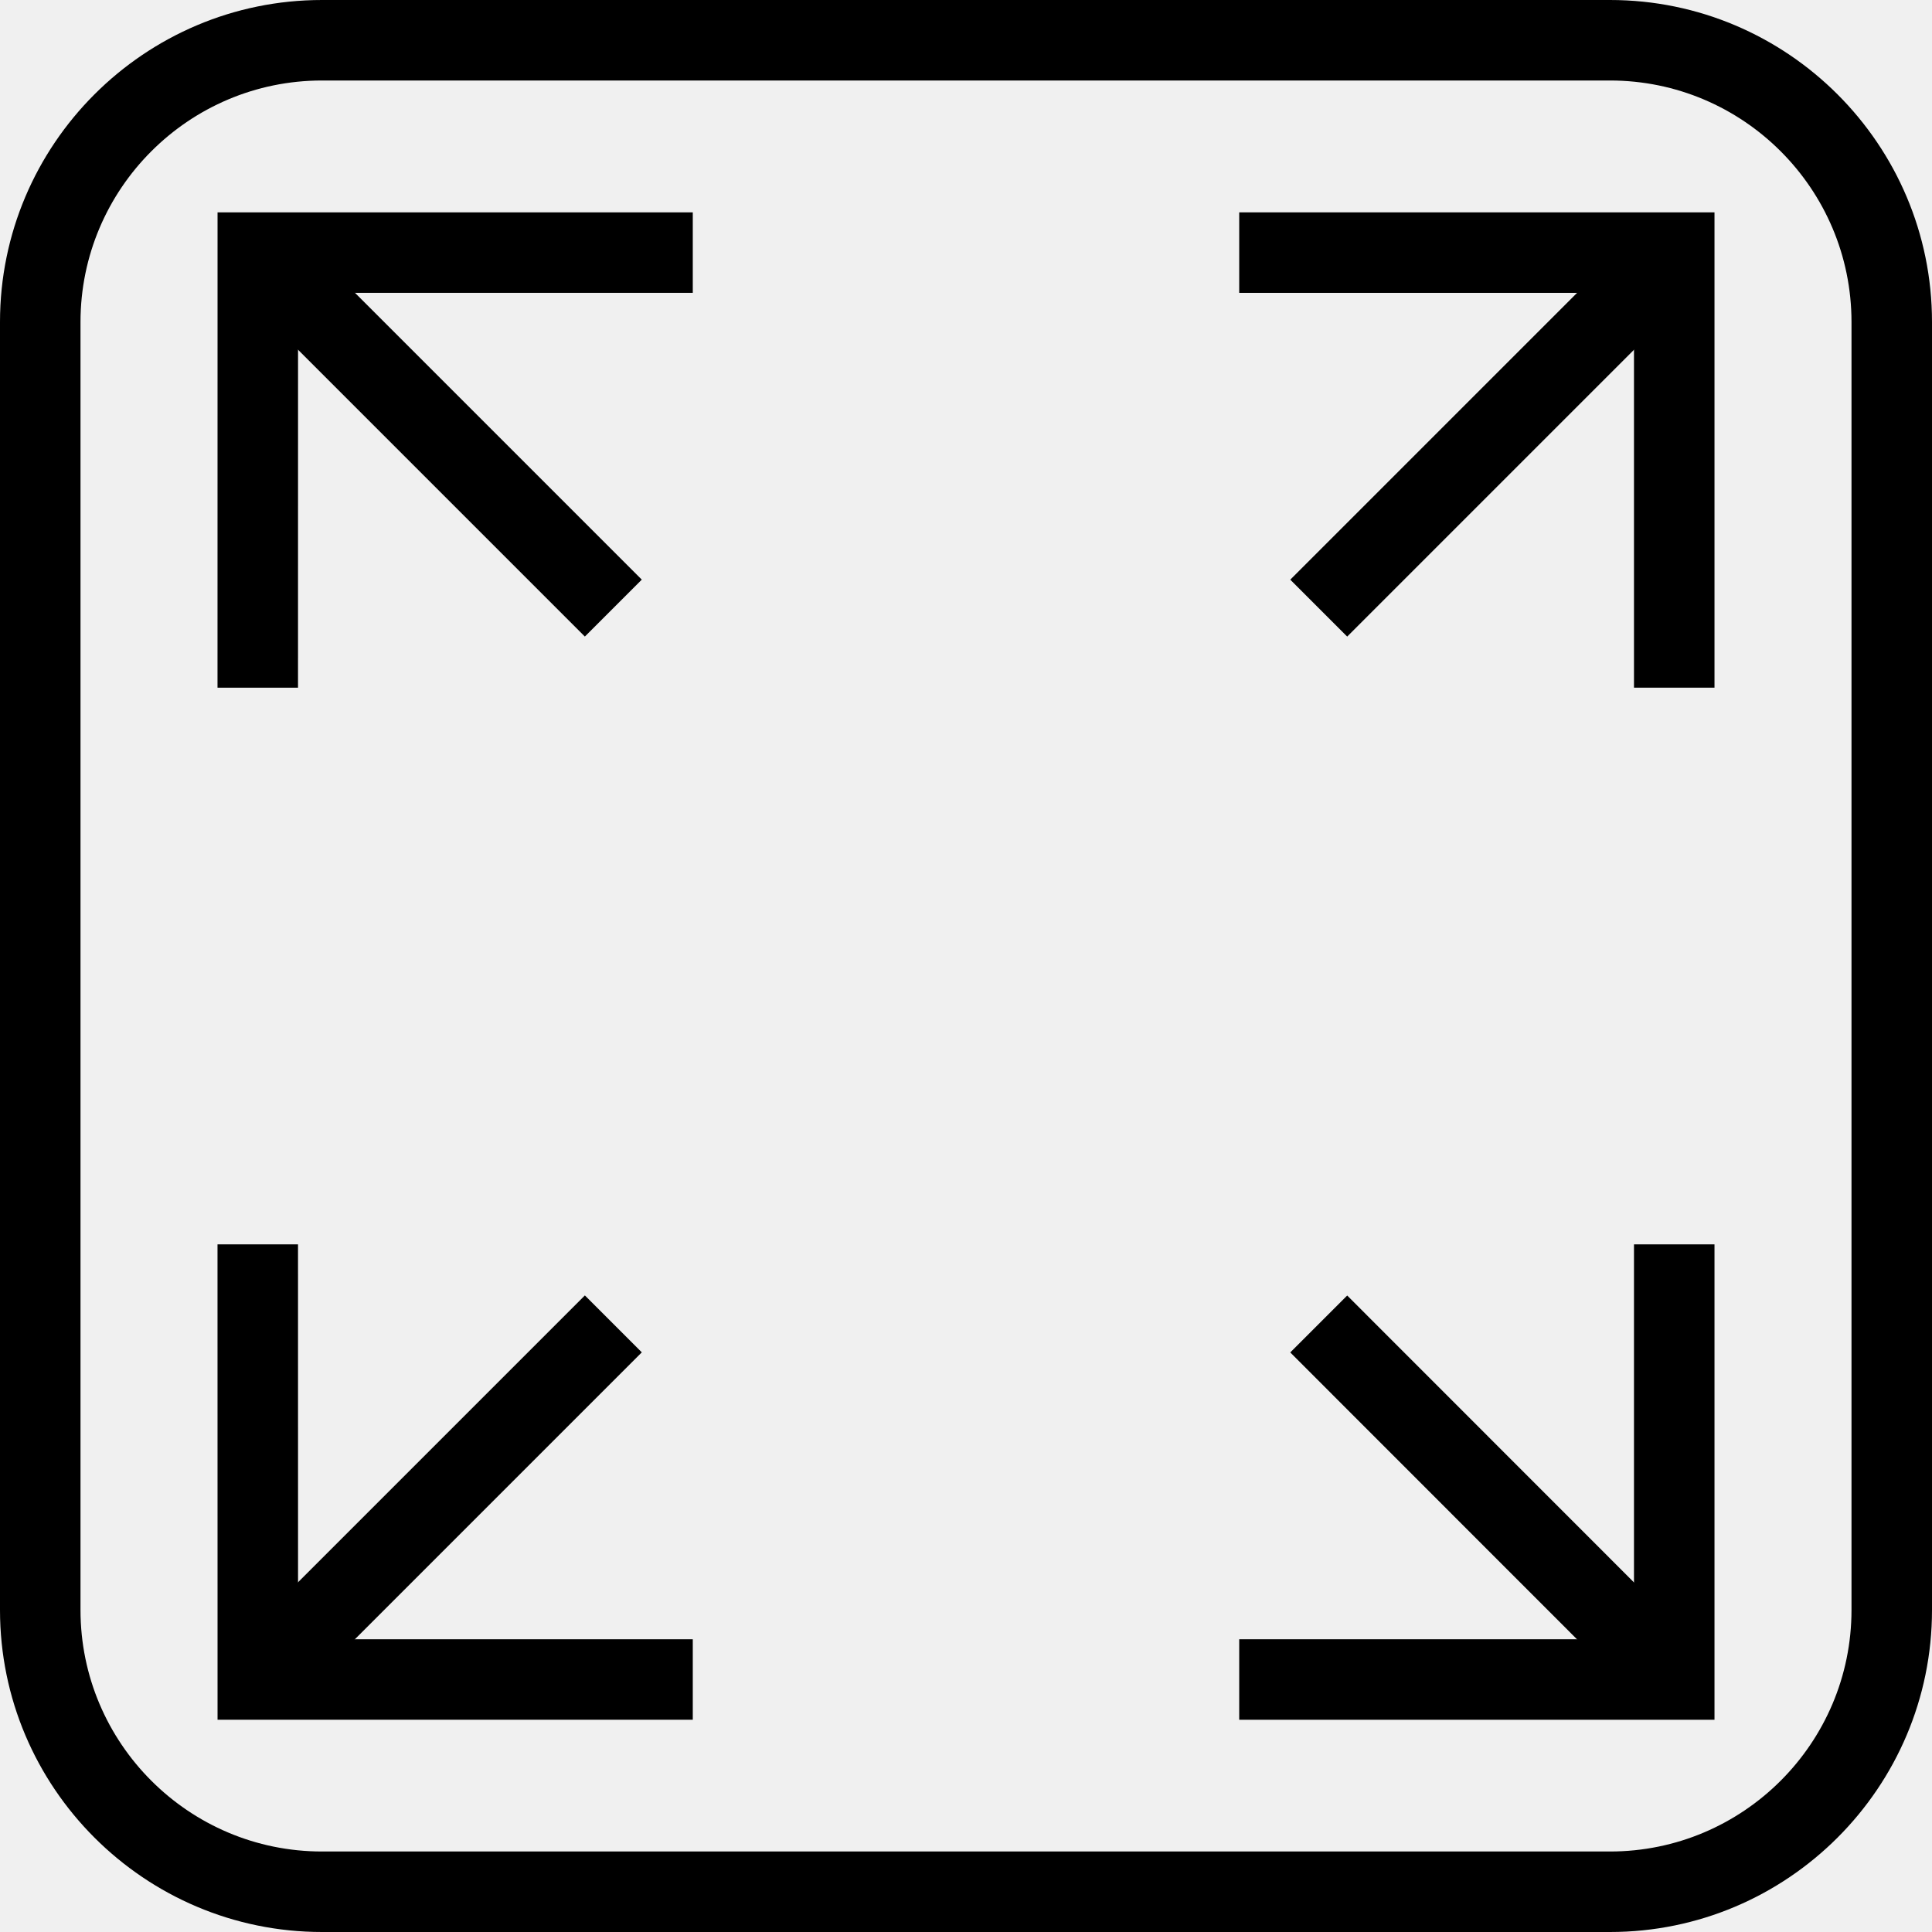
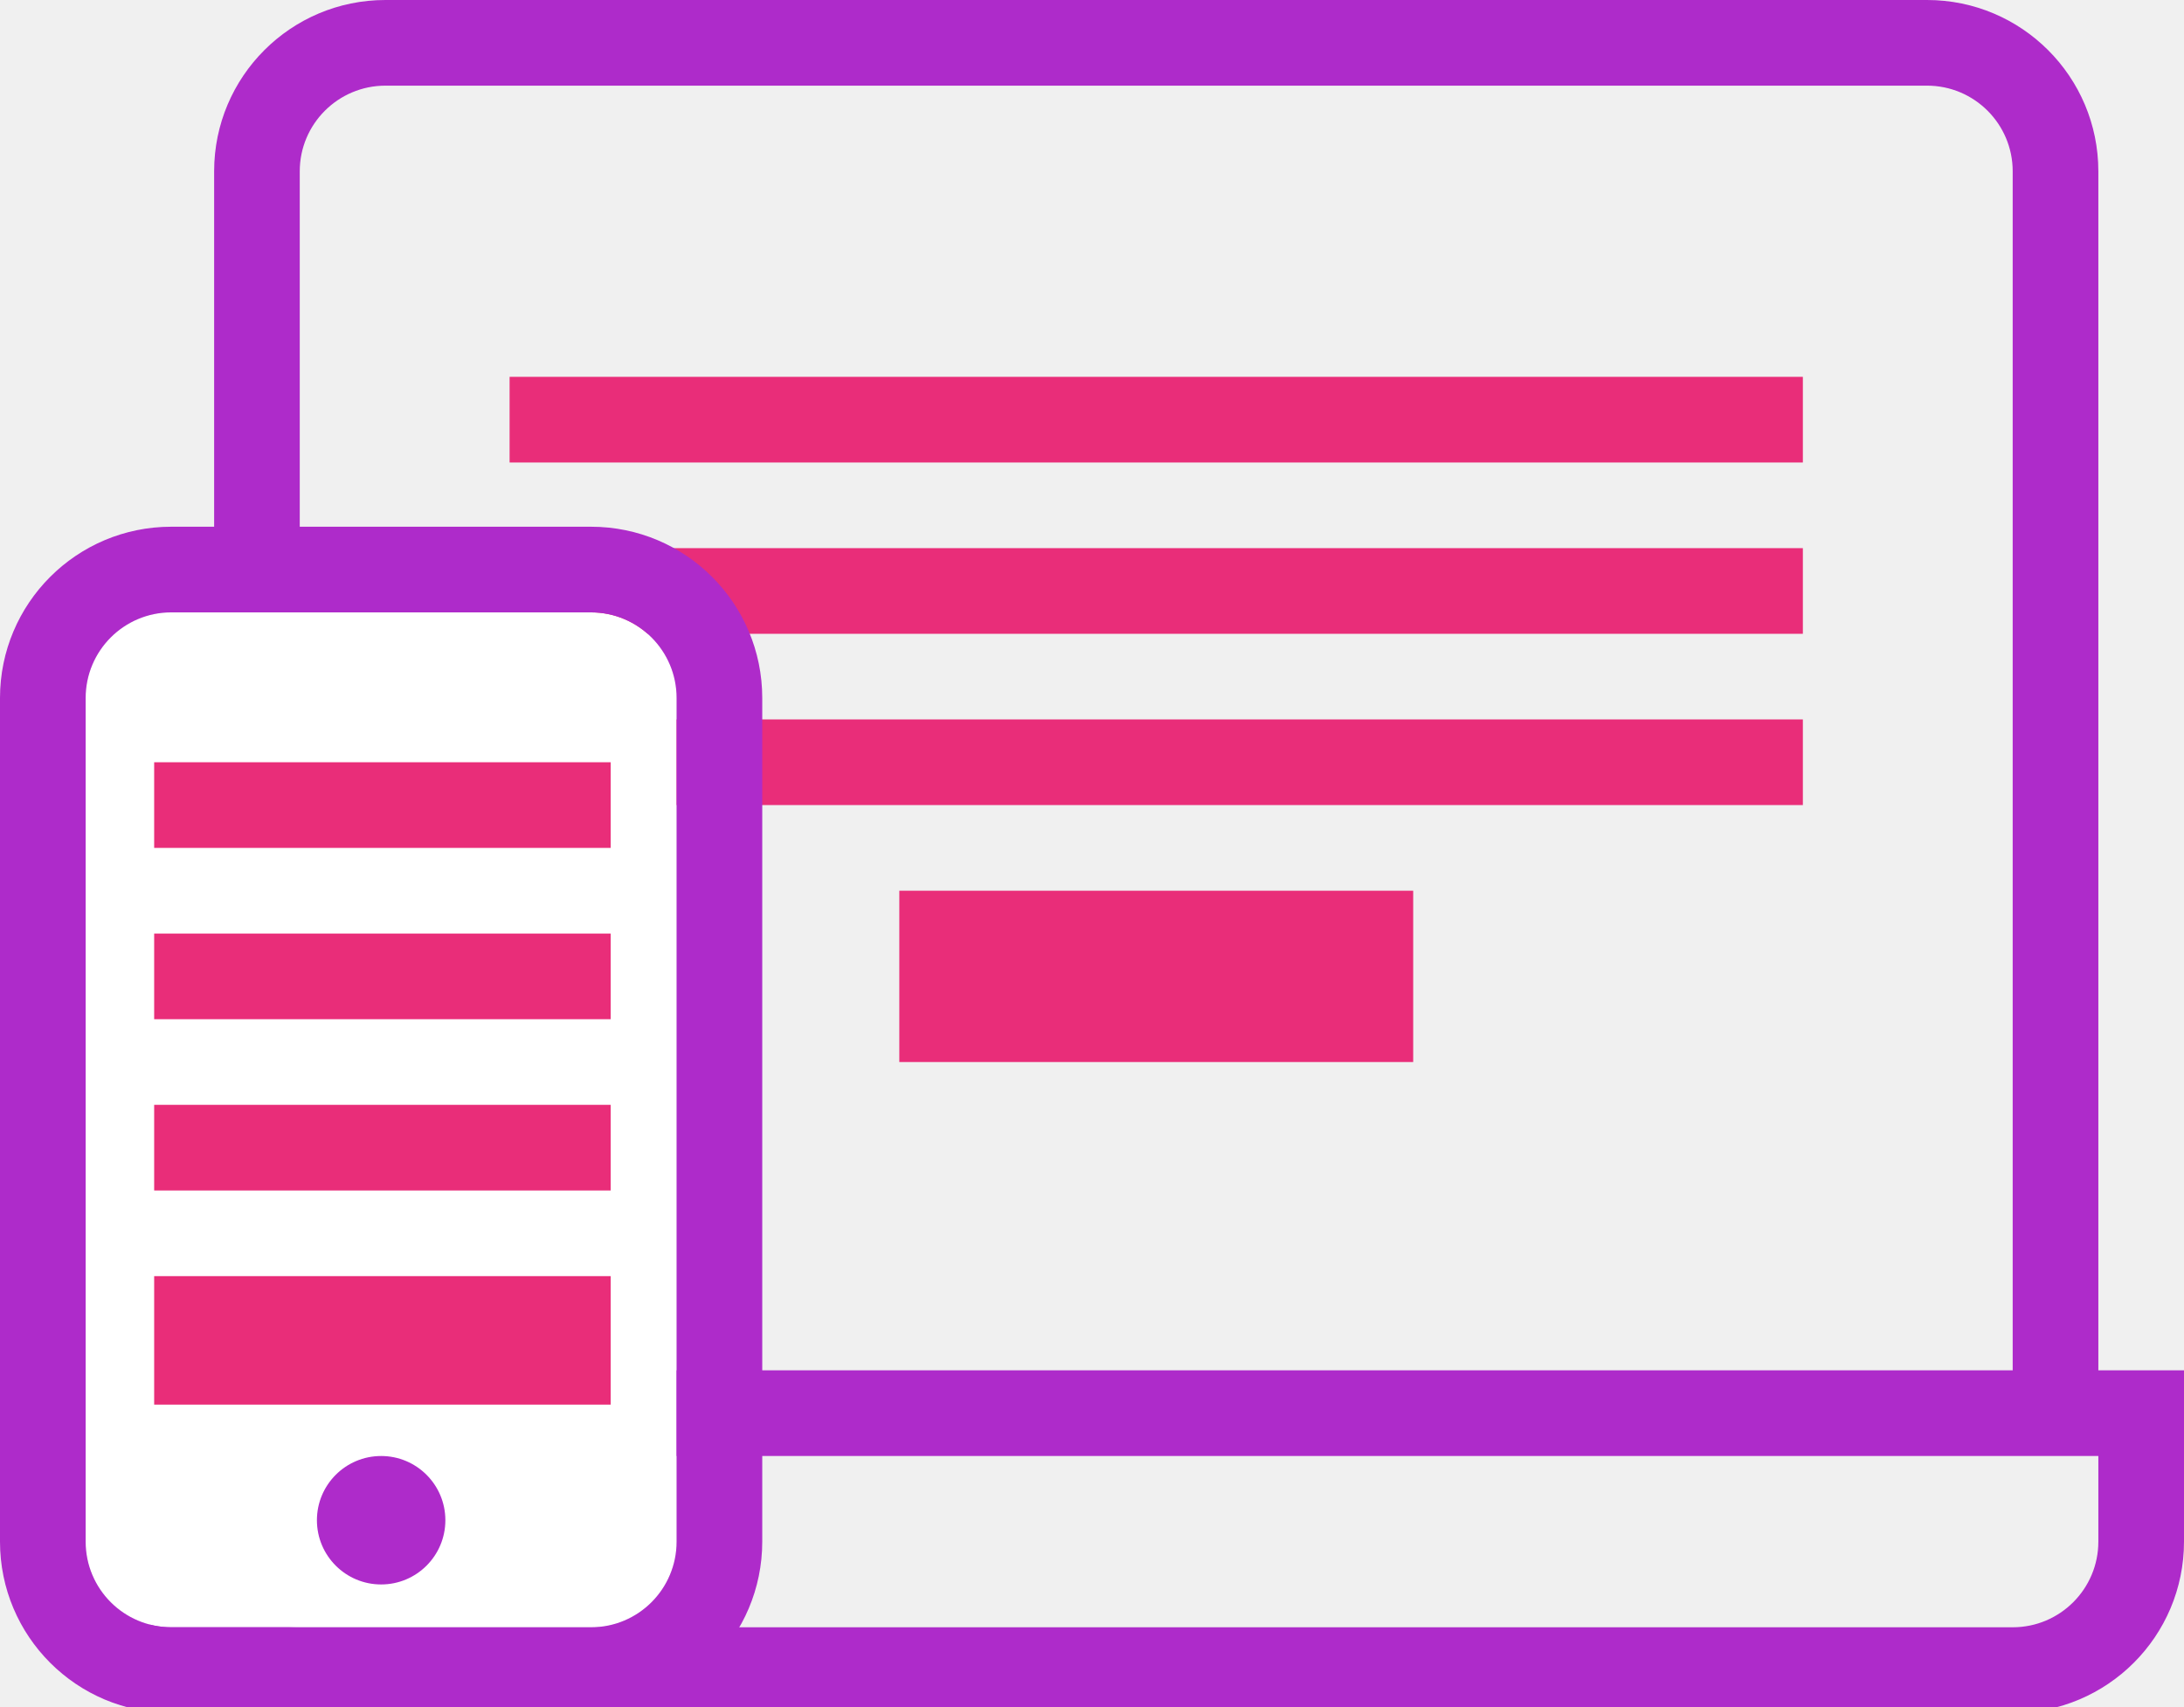
- <svg xmlns="http://www.w3.org/2000/svg" version="1.1" id="Layer_1" x="0px" y="0px" width="48px" height="48px" viewBox="0 0 48 48" enable-background="new 0 0 48 48" xml:space="preserve">
-   <g>
-     <g>
-       <path d="M40,48H8c-4.411,0-8-3.589-8-8V8c0-4.411,3.589-8,8-8h32c4.411,0,8,3.589,8,8v32C48,44.411,44.411,48,40,48z M8,2    C4.691,2,2,4.691,2,8v32c0,3.309,2.691,6,6,6h32c3.309,0,6-2.691,6-6V8c0-3.309-2.691-6-6-6H8z" />
-     </g>
-     <g>
-       <g>
-         <g>
-           <rect x="4.575" y="9.692" transform="matrix(0.7071 0.7071 -0.7071 0.7071 10.7308 -4.5197)" width="12.491" height="2" />
-           <polygon points="7.404,17.085 5.404,17.085 5.405,5.276 17.212,5.276 17.212,7.276 7.405,7.276     " />
+ <svg xmlns="http://www.w3.org/2000/svg" width="64px" height="50px" viewBox="0 0 64 50" version="1.1">
+   <defs />
+   <g id="Iconography" stroke="none" stroke-width="1" fill="none" fill-rule="evenodd">
+     <g id="responsive">
+       <g id="Group">
+         <g id="desktop-content" transform="translate(14.93333, 11.04314)" fill="#E92D79">
+           <rect id="line" x="0" y="0" width="37.898" height="2.51" />
+           <rect id="line-copy" x="0" y="5.02" width="37.898" height="2.51" />
+           <rect id="line-copy-2" x="0" y="10.039" width="37.898" height="2.51" />
+           <rect id="line-copy-3" x="11.42" y="15.059" width="15.059" height="5.02" />
        </g>
-         <g>
-           <rect x="9.821" y="31.062" transform="matrix(0.7071 0.7071 -0.7071 0.7071 29.5505 3.276)" width="2" height="12.493" />
-           <polygon points="17.212,42.727 5.405,42.727 5.404,30.916 7.404,30.916 7.405,40.727 17.212,40.727     " />
+         <path d="M61.49,40.157 L64,40.157 L64,45.176 C64,47.948 61.752,50.196 58.981,50.196 L8.784,50.196 C6.012,50.196 3.765,47.949 3.765,45.176 L3.765,40.157 L6.275,40.157 L6.275,5.02 C6.275,2.248 8.523,0 11.295,0 L56.47,0 C59.242,0 61.49,2.248 61.49,5.02 L61.49,40.157 Z M8.784,5.02 L8.784,40.157 L58.98,40.157 L58.98,5.02 C58.98,3.634 57.856,2.51 56.47,2.51 L11.295,2.51 C9.909,2.51 8.784,3.634 8.784,5.02 Z M6.275,42.667 L6.275,45.176 C6.275,46.563 7.398,47.686 8.784,47.686 L58.981,47.686 C60.365,47.686 61.49,46.563 61.49,45.176 L61.49,42.667 L6.275,42.667 Z" id="desktop" fill="#AE2BCA" fill-rule="nonzero" />
+         <g id="mobile" transform="translate(0, 15.43529)">
+           <path d="M2.51,5.02 L2.51,29.741 C2.51,31.128 3.633,32.251 5.019,32.251 L17.319,32.251 C18.705,32.251 19.827,31.127 19.827,29.741 L19.827,5.02 C19.827,3.633 18.704,2.51 17.319,2.51 L5.019,2.51 C3.633,2.51 2.51,3.634 2.51,5.02 Z" id="Path-Copy" fill="#FFFFFF" />
+           <path d="M2.51,5.02 L2.51,29.741 C2.51,31.128 3.633,32.251 5.019,32.251 L17.319,32.251 C18.705,32.251 19.827,31.127 19.827,29.741 L19.827,5.02 C19.827,3.633 18.704,2.51 17.319,2.51 L5.019,2.51 C3.633,2.51 2.51,3.634 2.51,5.02 Z M0,5.02 C0,2.248 2.246,0 5.019,0 L17.319,0 C20.091,0 22.337,2.247 22.337,5.02 L22.337,29.741 C22.337,32.513 20.091,34.761 17.319,34.761 L5.019,34.761 C2.246,34.761 0,32.514 0,29.741 L0,5.02 Z" fill="#AE2BCA" fill-rule="nonzero" />
+           <circle id="Oval" fill="#AE2BCA" cx="11.169" cy="29.114" r="1.882" />
        </g>
-       </g>
-       <g>
-         <g>
-           <rect x="36.18" y="4.447" transform="matrix(0.7071 0.7071 -0.7071 0.7071 18.4503 -23.1583)" width="2" height="12.491" />
-           <polygon points="42.596,17.085 40.596,17.085 40.596,7.276 30.788,7.276 30.788,5.276 42.596,5.276     " />
-         </g>
-         <g>
-           <rect x="30.933" y="36.309" transform="matrix(0.707 0.7073 -0.7073 0.707 37.2825 -15.3626)" width="12.493" height="2" />
-           <polygon points="42.596,42.727 30.788,42.727 30.788,40.727 40.596,40.727 40.596,30.916 42.596,30.916     " />
+         <g id="mobile-content" transform="translate(4.517647, 22.33725)" fill="#E92D79">
+           <rect id="line" x="0" y="0" width="13.378" height="2.51" />
+           <rect id="line-copy" x="0" y="5.02" width="13.378" height="2.51" />
+           <rect id="line-copy-2" x="0" y="10.039" width="13.378" height="2.51" />
+           <rect id="line-copy-3" x="0" y="15.059" width="13.378" height="3.765" />
        </g>
      </g>
    </g>
  </g>
</svg>
